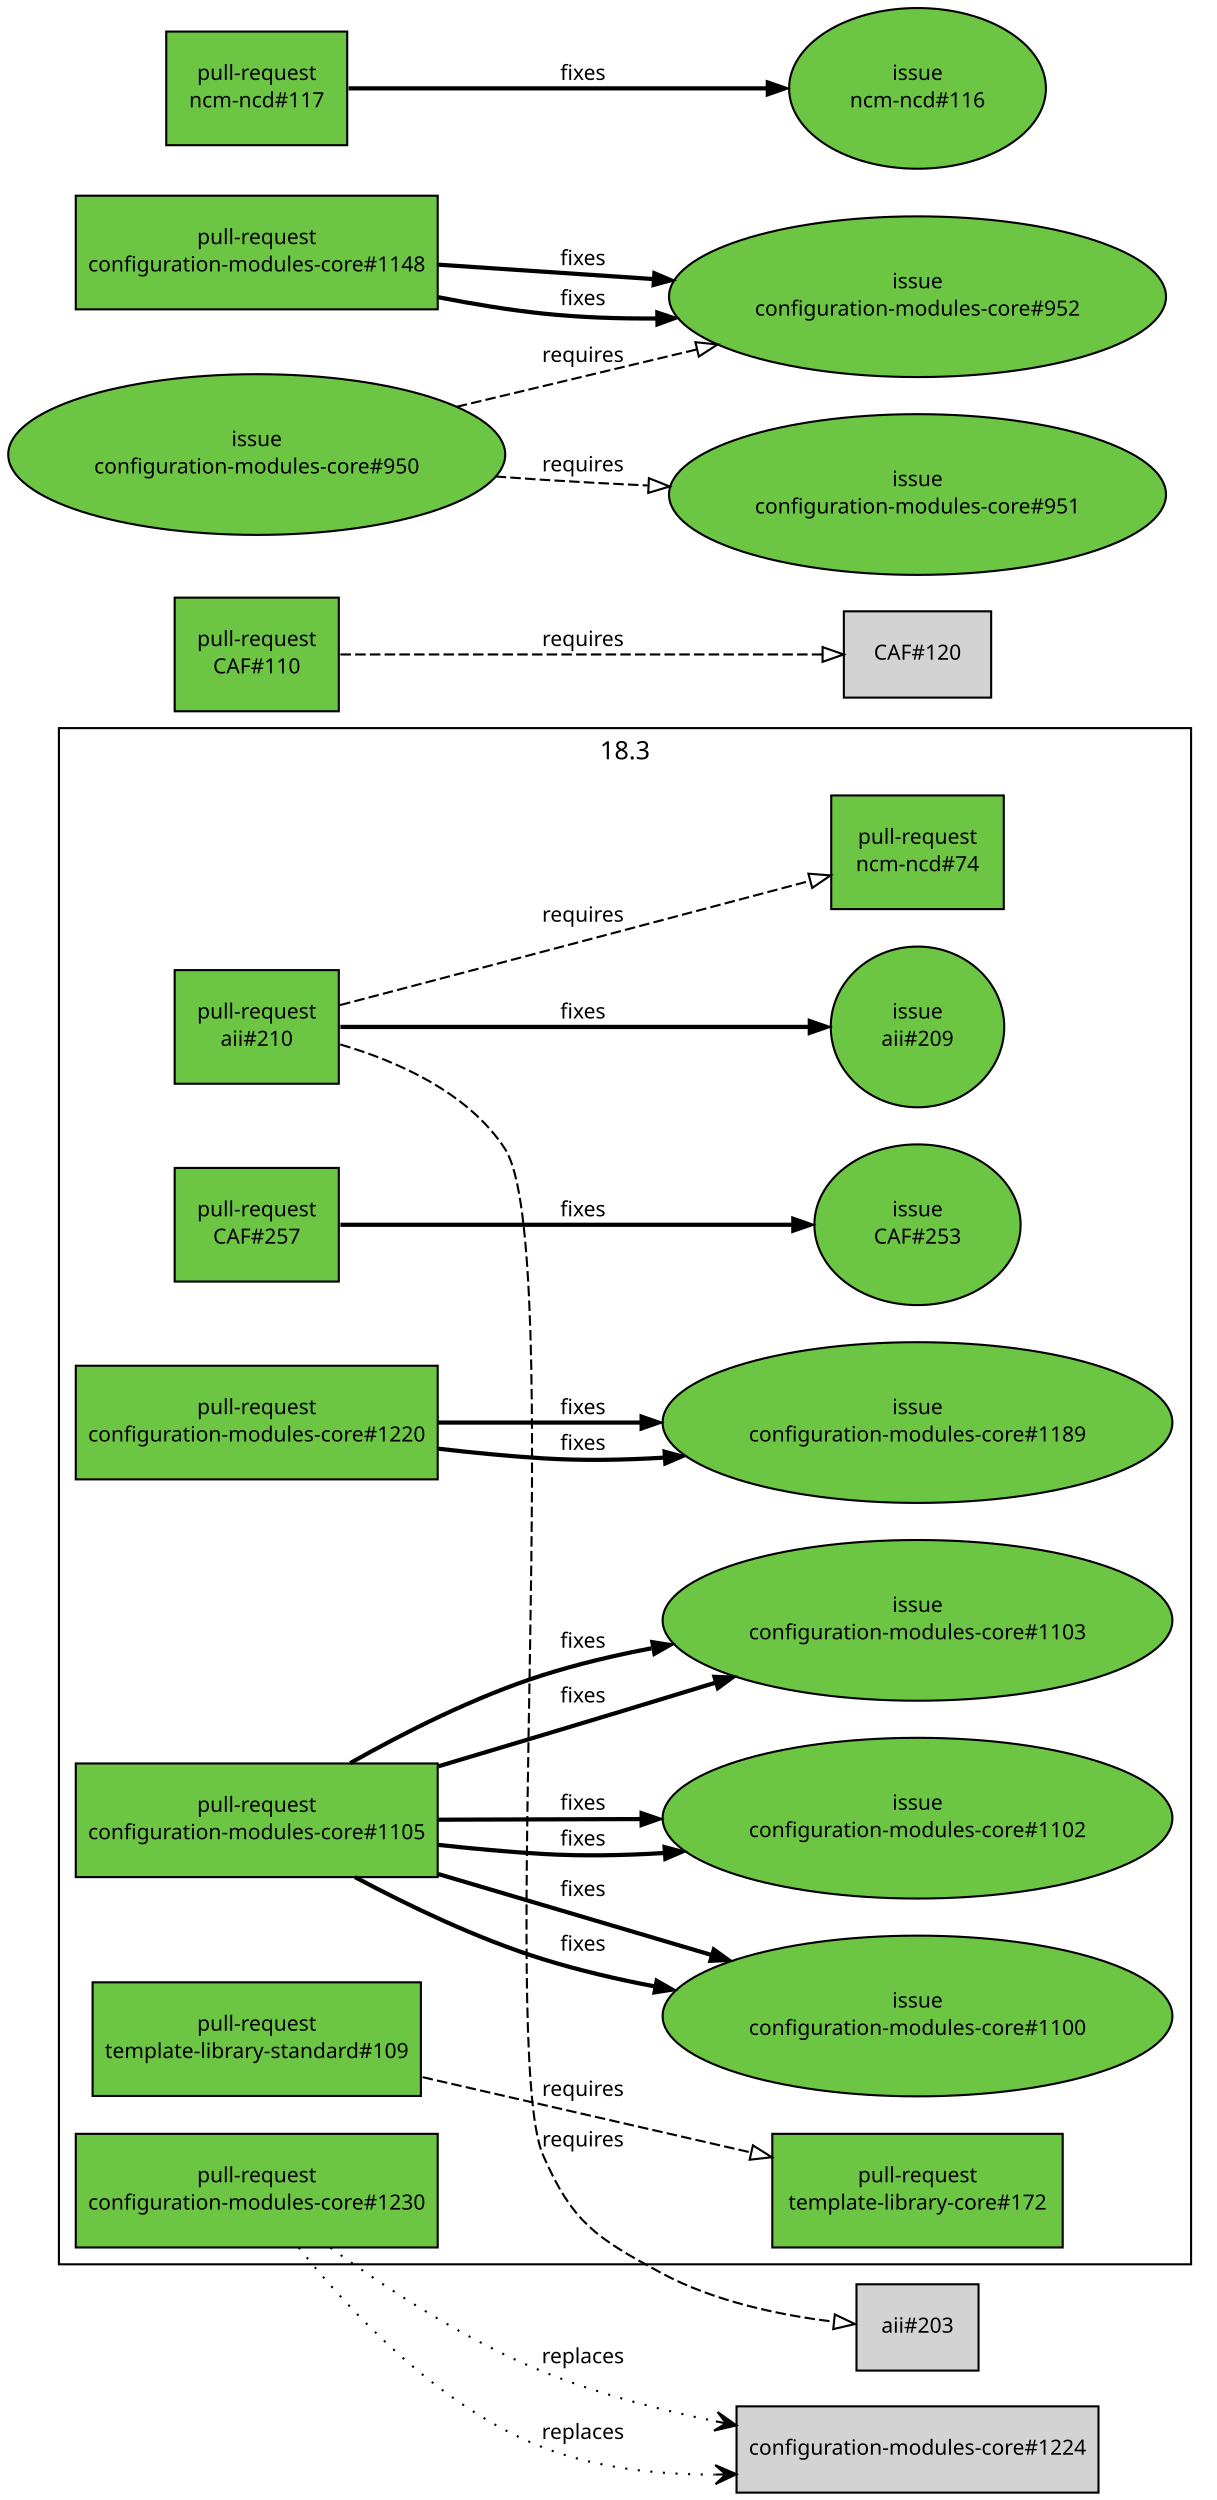
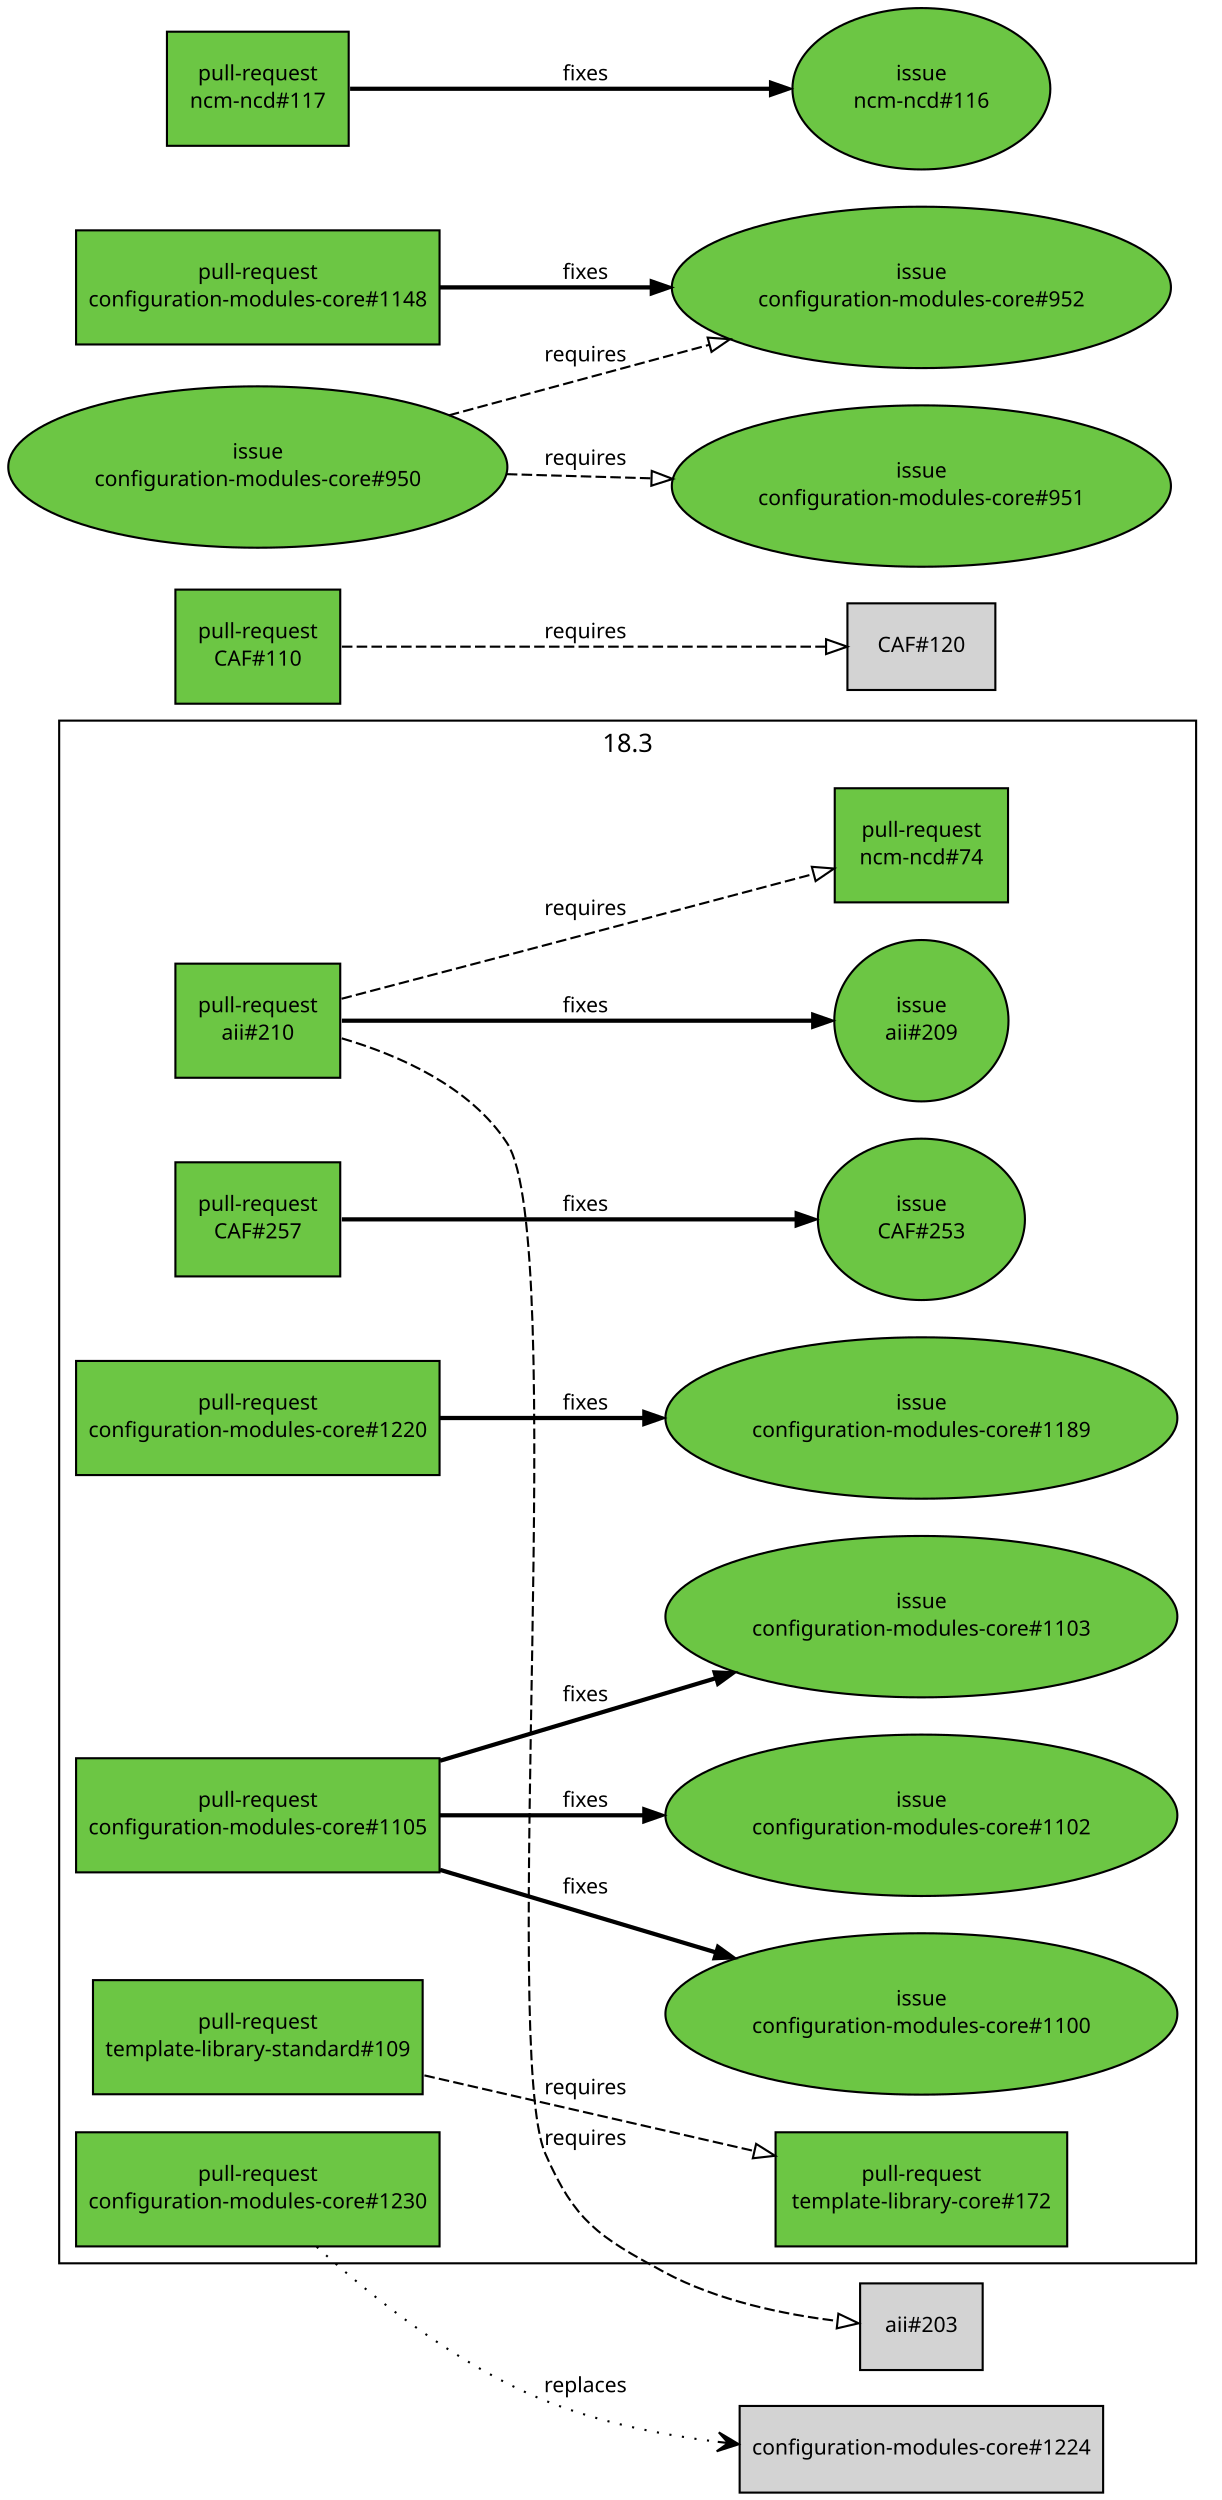
- <svg xmlns="http://www.w3.org/2000/svg" xmlns:xlink="http://www.w3.org/1999/xlink" width="578pt" height="1188pt" viewBox="0.00 0.00 578.00 1188.00">
-   <g id="graph1" class="graph" transform="scale(1 1) rotate(0) translate(4 1184)">
-     <polygon fill="white" stroke="white" points="-4,5 -4,-1184 575,-1184 575,5 -4,5" />
+ <svg xmlns="http://www.w3.org/2000/svg" xmlns:xlink="http://www.w3.org/1999/xlink" width="578pt" height="1183pt" viewBox="0.00 0.00 578.00 1183.00">
+   <g id="graph1" class="graph" transform="scale(1 1) rotate(0) translate(4 1179)">
+     <polygon fill="white" stroke="white" points="-4,5 -4,-1179 575,-1179 575,5 -4,5" />
    <g id="graph3" class="cluster">
      <polygon fill="none" stroke="black" points="24,-108 24,-838 562,-838 562,-108 24,-108" />
      <text text-anchor="middle" x="293" y="-823.2" font-family="Sans" font-size="12.00">18.3</text>
    </g>
    <g id="node1" class="node">
      <a xlink:href="https://github.com/quattor/aii/pull/210" xlink:title="Shellfe: support active config for plugins" target="_parent">
        <polygon fill="#6cc644" stroke="black" points="157,-723 79,-723 79,-669 157,-669 157,-723" />
        <text text-anchor="middle" x="118" y="-700" font-family="Sans" font-size="10.00">pull-request</text>
        <text text-anchor="middle" x="118" y="-687" font-family="Sans" font-size="10.00">aii#210</text>
      </a>
    </g>
    <g id="node3" class="node">
      <a xlink:href="https://github.com/quattor/aii/issues/209" xlink:title="support ACTIVE_CONFIG" target="_parent">
        <ellipse fill="#6cc644" stroke="black" cx="432" cy="-696" rx="41.217" ry="38.184" />
        <text text-anchor="middle" x="432" y="-700" font-family="Sans" font-size="10.00">issue</text>
        <text text-anchor="middle" x="432" y="-687" font-family="Sans" font-size="10.00">aii#209</text>
      </a>
    </g>
    <g id="edge2" class="edge">
      <path fill="none" stroke="black" stroke-width="2" d="M157.768,-696C214.279,-696 317.868,-696 380.284,-696" />
      <polygon fill="black" stroke="black" points="380.31,-699.5 390.31,-696 380.31,-692.5 380.31,-699.5" />
      <text text-anchor="middle" x="273" y="-700" font-family="Sans" font-size="10.00">fixes</text>
    </g>
    <g id="node5" class="node">
      <a xlink:href="https://github.com/quattor/ncm-ncd/pull/74" xlink:title="Set the current active config as an attribute to the component" target="_parent">
        <polygon fill="#6cc644" stroke="black" points="473,-806 391,-806 391,-752 473,-752 473,-806" />
        <text text-anchor="middle" x="432" y="-783" font-family="Sans" font-size="10.00">pull-request</text>
        <text text-anchor="middle" x="432" y="-770" font-family="Sans" font-size="10.00">ncm-ncd#74</text>
      </a>
    </g>
    <g id="edge4" class="edge">
      <path fill="none" stroke="black" stroke-dasharray="5,2" d="M157.609,-706.38C180.517,-712.39 209.889,-720.106 236,-727 285.266,-740.007 341.475,-754.927 381.028,-765.441" />
      <polygon fill="none" stroke="black" points="380.148,-768.828 390.711,-768.015 381.946,-762.063 380.148,-768.828" />
      <text text-anchor="middle" x="273" y="-746" font-family="Sans" font-size="10.00">requires</text>
    </g>
    <g id="node7" class="node">
      <polygon fill="lightgrey" stroke="black" points="461,-98.5 403,-98.5 403,-57.5 461,-57.5 461,-98.5" />
      <text text-anchor="middle" x="432" y="-75.5" font-family="Sans" font-size="10.00">aii#203</text>
    </g>
    <g id="edge6" class="edge">
      <path fill="none" stroke="black" stroke-dasharray="5,2" d="M157.721,-687.662C184.699,-679.744 218.537,-664.901 236,-638 264.94,-593.421 232.74,-208.712 254,-160 268.079,-127.74 279.072,-120.803 310,-104 335.309,-90.25 367.249,-83.769 392.1,-80.716" />
      <polygon fill="none" stroke="black" points="392.715,-84.17 402.276,-79.606 391.956,-77.211 392.715,-84.17" />
      <text text-anchor="middle" x="273" y="-164" font-family="Sans" font-size="10.00">requires</text>
    </g>
    <g id="node8" class="node">
      <a xlink:href="https://github.com/quattor/CAF/pull/257" xlink:title="Process: run process as another user" target="_parent">
        <polygon fill="#6cc644" stroke="black" points="157,-629 79,-629 79,-575 157,-575 157,-629" />
        <text text-anchor="middle" x="118" y="-606" font-family="Sans" font-size="10.00">pull-request</text>
        <text text-anchor="middle" x="118" y="-593" font-family="Sans" font-size="10.00">CAF#257</text>
      </a>
    </g>
    <g id="node10" class="node">
      <a xlink:href="https://github.com/quattor/CAF/issues/253" xlink:title="CAF::Process: Include an option to execute the command as an specific user" target="_parent">
        <ellipse fill="#6cc644" stroke="black" cx="432" cy="-602" rx="48.998" ry="38.184" />
        <text text-anchor="middle" x="432" y="-606" font-family="Sans" font-size="10.00">issue</text>
        <text text-anchor="middle" x="432" y="-593" font-family="Sans" font-size="10.00">CAF#253</text>
      </a>
    </g>
    <g id="edge8" class="edge">
      <path fill="none" stroke="black" stroke-width="2" d="M157.768,-602C211.934,-602 309.353,-602 372.308,-602" />
      <polygon fill="black" stroke="black" points="372.488,-605.5 382.488,-602 372.488,-598.5 372.488,-605.5" />
      <text text-anchor="middle" x="273" y="-606" font-family="Sans" font-size="10.00">fixes</text>
    </g>
    <g id="node11" class="node">
      <a xlink:href="https://github.com/quattor/CAF/pull/110" xlink:title="Download: API proposal" target="_parent">
        <polygon fill="#6cc644" stroke="black" points="157,-900 79,-900 79,-846 157,-846 157,-900" />
        <text text-anchor="middle" x="118" y="-877" font-family="Sans" font-size="10.00">pull-request</text>
        <text text-anchor="middle" x="118" y="-864" font-family="Sans" font-size="10.00">CAF#110</text>
      </a>
    </g>
    <g id="node13" class="node">
      <polygon fill="lightgrey" stroke="black" points="467,-893.5 397,-893.5 397,-852.5 467,-852.5 467,-893.5" />
      <text text-anchor="middle" x="432" y="-870.5" font-family="Sans" font-size="10.00">CAF#120</text>
    </g>
    <g id="edge10" class="edge">
      <path fill="none" stroke="black" stroke-dasharray="5,2" d="M157.768,-873C216.269,-873 325.221,-873 386.719,-873" />
      <polygon fill="none" stroke="black" points="386.897,-876.5 396.897,-873 386.897,-869.5 386.897,-876.5" />
      <text text-anchor="middle" x="273" y="-877" font-family="Sans" font-size="10.00">requires</text>
    </g>
    <g id="node14" class="node">
      <a xlink:href="https://github.com/quattor/configuration-modules-core/pull/1230" xlink:title="ncm-ceph: support for luminous, bluestore, ceph-volume and per host osd deployment" target="_parent">
        <polygon fill="#6cc644" stroke="black" points="204,-170 32,-170 32,-116 204,-116 204,-170" />
        <text text-anchor="middle" x="118" y="-147" font-family="Sans" font-size="10.00">pull-request</text>
        <text text-anchor="middle" x="118" y="-134" font-family="Sans" font-size="10.00">configuration-modules-core#1230</text>
      </a>
    </g>
    <g id="node16" class="node">
      <polygon fill="lightgrey" stroke="black" points="518,-40.5 346,-40.5 346,0.5 518,0.5 518,-40.5" />
      <text text-anchor="middle" x="432" y="-17.5" font-family="Sans" font-size="10.00">configuration-modules-core#1224</text>
    </g>
-     <g id="edge24" class="edge">
-       <path fill="none" stroke="black" stroke-dasharray="1,5" d="M153.011,-115.877C179.404,-96.709 217.226,-71.876 254,-57 279.799,-46.563 308.942,-38.927 336.065,-33.4" />
-       <polygon fill="black" stroke="black" points="345.956,-31.457 337.011,-37.8 341.05,-32.421 336.144,-33.384 336.144,-33.384 336.144,-33.384 341.05,-32.421 335.277,-28.968 345.956,-31.457 345.956,-31.457" />
-       <text text-anchor="middle" x="273" y="-61" font-family="Sans" font-size="10.00">replaces</text>
-     </g>
    <g id="edge12" class="edge">
-       <path fill="none" stroke="black" stroke-dasharray="1,5" d="M137.965,-115.933C161.765,-86.181 204.583,-40.076 254,-21 279.436,-11.181 308.482,-8.011 335.628,-8.074" />
-       <polygon fill="black" stroke="black" points="345.928,-8.249 335.853,-12.578 340.929,-8.164 335.929,-8.079 335.929,-8.079 335.929,-8.079 340.929,-8.164 336.006,-3.58 345.928,-8.249 345.928,-8.249" />
-       <text text-anchor="middle" x="273" y="-25" font-family="Sans" font-size="10.00">replaces</text>
+       <path fill="none" stroke="black" stroke-dasharray="1,5" d="M145.867,-115.794C171.666,-92.357 212.244,-59.739 254,-43 279.389,-32.822 308.297,-26.92 335.324,-23.558" />
+       <polygon fill="black" stroke="black" points="345.579,-22.39 336.153,-27.992 340.611,-22.956 335.644,-23.521 335.644,-23.521 335.644,-23.521 340.611,-22.956 335.134,-19.05 345.579,-22.39 345.579,-22.39" />
+       <text text-anchor="middle" x="273" y="-47" font-family="Sans" font-size="10.00">replaces</text>
    </g>
    <g id="node17" class="node">
      <a xlink:href="https://github.com/quattor/configuration-modules-core/pull/1220" xlink:title="ncm-cups: Stop daemon if server not enabled" target="_parent">
        <polygon fill="#6cc644" stroke="black" points="204,-535 32,-535 32,-481 204,-481 204,-535" />
        <text text-anchor="middle" x="118" y="-512" font-family="Sans" font-size="10.00">pull-request</text>
        <text text-anchor="middle" x="118" y="-499" font-family="Sans" font-size="10.00">configuration-modules-core#1220</text>
      </a>
    </g>
    <g id="node19" class="node">
      <a xlink:href="https://github.com/quattor/configuration-modules-core/issues/1189" xlink:title="ncm-cups: Nodetype of client should stop running cups daemon" target="_parent">
        <ellipse fill="#6cc644" stroke="black" cx="432" cy="-508" rx="121.122" ry="38.184" />
        <text text-anchor="middle" x="432" y="-512" font-family="Sans" font-size="10.00">issue</text>
        <text text-anchor="middle" x="432" y="-499" font-family="Sans" font-size="10.00">configuration-modules-core#1189</text>
      </a>
    </g>
-     <g id="edge26" class="edge">
-       <path fill="none" stroke="black" stroke-width="2" d="M204.182,-495.588C220.685,-493.676 237.851,-492.005 254,-491 272.601,-489.842 292.267,-490.162 311.475,-491.331" />
-       <polygon fill="black" stroke="black" points="311.254,-494.824 321.47,-492.016 311.733,-487.84 311.254,-494.824" />
-       <text text-anchor="middle" x="273" y="-495" font-family="Sans" font-size="10.00">fixes</text>
-     </g>
    <g id="edge14" class="edge">
      <path fill="none" stroke="black" stroke-width="2" d="M204.217,-508C233.916,-508 267.888,-508 300.372,-508" />
      <polygon fill="black" stroke="black" points="300.399,-511.5 310.399,-508 300.399,-504.5 300.399,-511.5" />
      <text text-anchor="middle" x="273" y="-512" font-family="Sans" font-size="10.00">fixes</text>
    </g>
    <g id="node20" class="node">
      <a xlink:href="https://github.com/quattor/configuration-modules-core/pull/1105" xlink:title="ncm-authconfig: fix krb5_realm, user_object_class and newline between ldap_krb5_canonicalize and ldap_krb5_realm" target="_parent">
-         <polygon fill="#6cc644" stroke="black" points="204,-346 32,-346 32,-292 204,-292 204,-346" />
-         <text text-anchor="middle" x="118" y="-323" font-family="Sans" font-size="10.00">pull-request</text>
-         <text text-anchor="middle" x="118" y="-310" font-family="Sans" font-size="10.00">configuration-modules-core#1105</text>
+         <polygon fill="#6cc644" stroke="black" points="204,-347 32,-347 32,-293 204,-293 204,-347" />
+         <text text-anchor="middle" x="118" y="-324" font-family="Sans" font-size="10.00">pull-request</text>
+         <text text-anchor="middle" x="118" y="-311" font-family="Sans" font-size="10.00">configuration-modules-core#1105</text>
      </a>
    </g>
    <g id="node22" class="node">
      <a xlink:href="https://github.com/quattor/configuration-modules-core/issues/1100" xlink:title="ncm-authconfig : no newline after krb5_canonicalize option" target="_parent">
        <ellipse fill="#6cc644" stroke="black" cx="432" cy="-226" rx="121.122" ry="38.184" />
        <text text-anchor="middle" x="432" y="-230" font-family="Sans" font-size="10.00">issue</text>
        <text text-anchor="middle" x="432" y="-217" font-family="Sans" font-size="10.00">configuration-modules-core#1100</text>
      </a>
    </g>
-     <g id="edge28" class="edge">
-       <path fill="none" stroke="black" stroke-width="2" d="M164.709,-291.988C190.307,-278.313 223.047,-262.615 254,-253 270.874,-247.758 288.976,-243.515 306.94,-240.085" />
-       <polygon fill="black" stroke="black" points="307.691,-243.506 316.897,-238.262 306.43,-236.62 307.691,-243.506" />
-       <text text-anchor="middle" x="273" y="-257" font-family="Sans" font-size="10.00">fixes</text>
-     </g>
    <g id="edge16" class="edge">
-       <path fill="none" stroke="black" stroke-width="2" d="M204.217,-293.464C244.304,-281.591 292.178,-267.412 333.668,-255.124" />
-       <polygon fill="black" stroke="black" points="334.922,-258.403 343.516,-252.207 332.934,-251.691 334.922,-258.403" />
+       <path fill="none" stroke="black" stroke-width="2" d="M204.217,-294.19C244.557,-282.113 292.783,-267.676 334.453,-255.202" />
+       <polygon fill="black" stroke="black" points="335.488,-258.546 344.064,-252.325 333.48,-251.84 335.488,-258.546" />
      <text text-anchor="middle" x="273" y="-283" font-family="Sans" font-size="10.00">fixes</text>
    </g>
    <g id="node24" class="node">
      <a xlink:href="https://github.com/quattor/configuration-modules-core/issues/1102" xlink:title="ncm-authconfig: There is no " target="_parent">
        <ellipse fill="#6cc644" stroke="black" cx="432" cy="-320" rx="121.122" ry="38.184" />
        <text text-anchor="middle" x="432" y="-324" font-family="Sans" font-size="10.00">issue</text>
        <text text-anchor="middle" x="432" y="-311" font-family="Sans" font-size="10.00">configuration-modules-core#1102</text>
      </a>
    </g>
-     <g id="edge30" class="edge">
-       <path fill="none" stroke="black" stroke-width="2" d="M204.2,-307.318C220.701,-305.518 237.861,-303.946 254,-303 272.605,-301.909 292.273,-302.265 311.482,-303.449" />
-       <polygon fill="black" stroke="black" points="311.26,-306.942 321.478,-304.14 311.743,-299.959 311.26,-306.942" />
-       <text text-anchor="middle" x="273" y="-307" font-family="Sans" font-size="10.00">fixes</text>
-     </g>
    <g id="edge18" class="edge">
-       <path fill="none" stroke="black" stroke-width="2" d="M204.217,-319.275C233.916,-319.369 267.888,-319.477 300.372,-319.581" />
-       <polygon fill="black" stroke="black" points="300.388,-323.081 310.399,-319.613 300.41,-316.081 300.388,-323.081" />
+       <path fill="none" stroke="black" stroke-width="2" d="M204.217,-320C233.916,-320 267.888,-320 300.372,-320" />
+       <polygon fill="black" stroke="black" points="300.399,-323.5 310.399,-320 300.399,-316.5 300.399,-323.5" />
      <text text-anchor="middle" x="273" y="-324" font-family="Sans" font-size="10.00">fixes</text>
    </g>
    <g id="node26" class="node">
      <a xlink:href="https://github.com/quattor/configuration-modules-core/issues/1103" xlink:title="ncm-authconfig: krb5_realm = ARRAY(0x39a5830)" target="_parent">
        <ellipse fill="#6cc644" stroke="black" cx="432" cy="-414" rx="121.122" ry="38.184" />
        <text text-anchor="middle" x="432" y="-418" font-family="Sans" font-size="10.00">issue</text>
        <text text-anchor="middle" x="432" y="-405" font-family="Sans" font-size="10.00">configuration-modules-core#1103</text>
      </a>
    </g>
-     <g id="edge32" class="edge">
-       <path fill="none" stroke="black" stroke-width="2" d="M204.33,-344.659C232.313,-353.013 263.486,-362.36 292,-371 306.172,-375.294 321.143,-379.86 335.814,-384.352" />
-       <polygon fill="black" stroke="black" points="334.814,-387.706 345.401,-387.289 336.865,-381.013 334.814,-387.706" />
-       <text text-anchor="middle" x="273" y="-375" font-family="Sans" font-size="10.00">fixes</text>
-     </g>
    <g id="edge20" class="edge">
-       <path fill="none" stroke="black" stroke-width="2" d="M162.383,-346.157C188.229,-360.769 221.95,-377.83 254,-388 270.423,-393.212 288.035,-397.385 305.561,-400.724" />
-       <polygon fill="black" stroke="black" points="305.395,-404.251 315.86,-402.596 306.647,-397.364 305.395,-404.251" />
-       <text text-anchor="middle" x="273" y="-401" font-family="Sans" font-size="10.00">fixes</text>
+       <path fill="none" stroke="black" stroke-width="2" d="M204.217,-345.81C244.557,-357.887 292.783,-372.324 334.453,-384.798" />
+       <polygon fill="black" stroke="black" points="333.48,-388.16 344.064,-387.675 335.488,-381.454 333.48,-388.16" />
+       <text text-anchor="middle" x="273" y="-374" font-family="Sans" font-size="10.00">fixes</text>
    </g>
    <g id="node27" class="node">
      <a xlink:href="https://github.com/quattor/configuration-modules-core/pull/1148" xlink:title="ncm-spma: Remove support from groups from spma yumng backend" target="_parent">
-         <polygon fill="#6cc644" stroke="black" points="204,-1091 32,-1091 32,-1037 204,-1037 204,-1091" />
-         <text text-anchor="middle" x="118" y="-1068" font-family="Sans" font-size="10.00">pull-request</text>
-         <text text-anchor="middle" x="118" y="-1055" font-family="Sans" font-size="10.00">configuration-modules-core#1148</text>
+         <polygon fill="#6cc644" stroke="black" points="204,-1070 32,-1070 32,-1016 204,-1016 204,-1070" />
+         <text text-anchor="middle" x="118" y="-1047" font-family="Sans" font-size="10.00">pull-request</text>
+         <text text-anchor="middle" x="118" y="-1034" font-family="Sans" font-size="10.00">configuration-modules-core#1148</text>
      </a>
    </g>
    <g id="node29" class="node">
      <a xlink:href="https://github.com/quattor/configuration-modules-core/issues/952" xlink:title="ncm-spma (yumng): Remove support for package groups" target="_parent">
        <ellipse fill="#6cc644" stroke="black" cx="432" cy="-1043" rx="118.087" ry="38.184" />
        <text text-anchor="middle" x="432" y="-1047" font-family="Sans" font-size="10.00">issue</text>
        <text text-anchor="middle" x="432" y="-1034" font-family="Sans" font-size="10.00">configuration-modules-core#952</text>
      </a>
    </g>
    <g id="edge22" class="edge">
-       <path fill="none" stroke="black" stroke-width="2" d="M204.217,-1058.23C235.696,-1056.13 271.977,-1053.7 306.197,-1051.41" />
-       <polygon fill="black" stroke="black" points="306.52,-1054.9 316.264,-1050.74 306.053,-1047.92 306.52,-1054.9" />
-       <text text-anchor="middle" x="273" y="-1058" font-family="Sans" font-size="10.00">fixes</text>
-     </g>
-     <g id="edge34" class="edge">
-       <path fill="none" stroke="black" stroke-width="2" d="M204.261,-1042.76C220.679,-1039.53 237.794,-1036.71 254,-1035 271.391,-1033.17 289.781,-1032.53 307.881,-1032.66" />
-       <polygon fill="black" stroke="black" points="307.849,-1036.16 317.899,-1032.8 307.951,-1029.16 307.849,-1036.16" />
-       <text text-anchor="middle" x="273" y="-1039" font-family="Sans" font-size="10.00">fixes</text>
-     </g>
-     <g id="node36" class="node">
+       <path fill="none" stroke="black" stroke-width="2" d="M204.217,-1043C234.903,-1043 270.151,-1043 303.606,-1043" />
+       <polygon fill="black" stroke="black" points="303.924,-1046.5 313.924,-1043 303.924,-1039.5 303.924,-1046.5" />
+       <text text-anchor="middle" x="273" y="-1047" font-family="Sans" font-size="10.00">fixes</text>
+     </g>
+     <g id="node30" class="node">
      <a xlink:href="https://github.com/quattor/configuration-modules-core/issues/950" xlink:title="ncm-spma: Remove support for package groups from yum backends" target="_parent">
-         <ellipse fill="#6cc644" stroke="black" cx="118" cy="-968" rx="118.087" ry="38.184" />
-         <text text-anchor="middle" x="118" y="-972" font-family="Sans" font-size="10.00">issue</text>
-         <text text-anchor="middle" x="118" y="-959" font-family="Sans" font-size="10.00">configuration-modules-core#950</text>
-       </a>
-     </g>
-     <g id="edge38" class="edge">
-       <path fill="none" stroke="black" stroke-dasharray="5,2" d="M213.062,-990.706C249.102,-999.314 290.327,-1009.16 327.212,-1017.97" />
-       <polygon fill="none" stroke="black" points="326.45,-1021.39 336.99,-1020.31 328.077,-1014.58 326.45,-1021.39" />
-       <text text-anchor="middle" x="273" y="-1012" font-family="Sans" font-size="10.00">requires</text>
-     </g>
-     <g id="node38" class="node">
+         <ellipse fill="#6cc644" stroke="black" cx="118" cy="-958" rx="118.087" ry="38.184" />
+         <text text-anchor="middle" x="118" y="-962" font-family="Sans" font-size="10.00">issue</text>
+         <text text-anchor="middle" x="118" y="-949" font-family="Sans" font-size="10.00">configuration-modules-core#950</text>
+       </a>
+     </g>
+     <g id="edge26" class="edge">
+       <path fill="none" stroke="black" stroke-dasharray="5,2" d="M208.401,-982.471C246.98,-992.915 292.147,-1005.14 331.747,-1015.86" />
+       <polygon fill="none" stroke="black" points="330.855,-1019.25 341.422,-1018.48 332.684,-1012.49 330.855,-1019.25" />
+       <text text-anchor="middle" x="273" y="-1008" font-family="Sans" font-size="10.00">requires</text>
+     </g>
+     <g id="node32" class="node">
      <a xlink:href="https://github.com/quattor/configuration-modules-core/issues/951" xlink:title="ncm-spma (yum): Remove support for package groups" target="_parent">
        <ellipse fill="#6cc644" stroke="black" cx="432" cy="-949" rx="118.087" ry="38.184" />
        <text text-anchor="middle" x="432" y="-953" font-family="Sans" font-size="10.00">issue</text>
        <text text-anchor="middle" x="432" y="-940" font-family="Sans" font-size="10.00">configuration-modules-core#951</text>
      </a>
    </g>
-     <g id="edge36" class="edge">
-       <path fill="none" stroke="black" stroke-dasharray="5,2" d="M231.506,-957.568C239.116,-956.998 246.667,-956.467 254,-956 270.102,-954.974 287.034,-954.075 303.789,-953.294" />
-       <polygon fill="none" stroke="black" points="304.358,-956.772 314.189,-952.823 304.041,-949.779 304.358,-956.772" />
-       <text text-anchor="middle" x="273" y="-960" font-family="Sans" font-size="10.00">requires</text>
-     </g>
-     <g id="node40" class="node">
+     <g id="edge24" class="edge">
+       <path fill="none" stroke="black" stroke-dasharray="5,2" d="M235.815,-954.623C258.074,-953.985 281.456,-953.315 304.01,-952.668" />
+       <polygon fill="none" stroke="black" points="304.412,-956.159 314.308,-952.373 304.212,-949.161 304.412,-956.159" />
+       <text text-anchor="middle" x="273" y="-959" font-family="Sans" font-size="10.00">requires</text>
+     </g>
+     <g id="node34" class="node">
      <a xlink:href="https://github.com/quattor/ncm-ncd/pull/117" xlink:title="Allow component modules to be loaded from any path" target="_parent">
-         <polygon fill="#6cc644" stroke="black" points="161,-1169 75,-1169 75,-1115 161,-1115 161,-1169" />
-         <text text-anchor="middle" x="118" y="-1146" font-family="Sans" font-size="10.00">pull-request</text>
-         <text text-anchor="middle" x="118" y="-1133" font-family="Sans" font-size="10.00">ncm-ncd#117</text>
-       </a>
-     </g>
-     <g id="node42" class="node">
+         <polygon fill="#6cc644" stroke="black" points="161,-1164 75,-1164 75,-1110 161,-1110 161,-1164" />
+         <text text-anchor="middle" x="118" y="-1141" font-family="Sans" font-size="10.00">pull-request</text>
+         <text text-anchor="middle" x="118" y="-1128" font-family="Sans" font-size="10.00">ncm-ncd#117</text>
+       </a>
+     </g>
+     <g id="node36" class="node">
      <a xlink:href="https://github.com/quattor/ncm-ncd/issues/116" xlink:title="hasFile() prevents component modules from being relocated" target="_parent">
-         <ellipse fill="#6cc644" stroke="black" cx="432" cy="-1142" rx="61.018" ry="38.184" />
-         <text text-anchor="middle" x="432" y="-1146" font-family="Sans" font-size="10.00">issue</text>
-         <text text-anchor="middle" x="432" y="-1133" font-family="Sans" font-size="10.00">ncm-ncd#116</text>
-       </a>
-     </g>
-     <g id="edge40" class="edge">
-       <path fill="none" stroke="black" stroke-width="2" d="M161.66,-1142C212.954,-1142 298.809,-1142 360.001,-1142" />
-       <polygon fill="black" stroke="black" points="360.362,-1145.5 370.362,-1142 360.362,-1138.5 360.362,-1145.5" />
-       <text text-anchor="middle" x="273" y="-1146" font-family="Sans" font-size="10.00">fixes</text>
-     </g>
-     <g id="node43" class="node">
+         <ellipse fill="#6cc644" stroke="black" cx="432" cy="-1137" rx="61.018" ry="38.184" />
+         <text text-anchor="middle" x="432" y="-1141" font-family="Sans" font-size="10.00">issue</text>
+         <text text-anchor="middle" x="432" y="-1128" font-family="Sans" font-size="10.00">ncm-ncd#116</text>
+       </a>
+     </g>
+     <g id="edge28" class="edge">
+       <path fill="none" stroke="black" stroke-width="2" d="M161.66,-1137C212.954,-1137 298.809,-1137 360.001,-1137" />
+       <polygon fill="black" stroke="black" points="360.362,-1140.5 370.362,-1137 360.362,-1133.5 360.362,-1140.5" />
+       <text text-anchor="middle" x="273" y="-1141" font-family="Sans" font-size="10.00">fixes</text>
+     </g>
+     <g id="node37" class="node">
      <a xlink:href="https://github.com/quattor/template-library-standard/pull/109" xlink:title="Add sample of nVidia workstation and compute GPUs" target="_parent">
        <polygon fill="#6cc644" stroke="black" points="196,-242 40,-242 40,-188 196,-188 196,-242" />
        <text text-anchor="middle" x="118" y="-219" font-family="Sans" font-size="10.00">pull-request</text>
        <text text-anchor="middle" x="118" y="-206" font-family="Sans" font-size="10.00">template-library-standard#109</text>
      </a>
    </g>
-     <g id="node45" class="node">
+     <g id="node39" class="node">
      <a xlink:href="https://github.com/quattor/template-library-core/pull/172" xlink:title="Allow RAM to be modelled on GPU cards" target="_parent">
        <polygon fill="#6cc644" stroke="black" points="501,-170 363,-170 363,-116 501,-116 501,-170" />
        <text text-anchor="middle" x="432" y="-147" font-family="Sans" font-size="10.00">pull-request</text>
        <text text-anchor="middle" x="432" y="-134" font-family="Sans" font-size="10.00">template-library-core#172</text>
      </a>
    </g>
-     <g id="edge42" class="edge">
+     <g id="edge30" class="edge">
      <path fill="none" stroke="black" stroke-dasharray="5,2" d="M196.83,-196.924C244.488,-185.996 305.049,-172.11 352.777,-161.166" />
      <polygon fill="none" stroke="black" points="353.793,-164.524 362.758,-158.877 352.229,-157.701 353.793,-164.524" />
      <text text-anchor="middle" x="273" y="-188" font-family="Sans" font-size="10.00">requires</text>
    </g>
  </g>
</svg>
